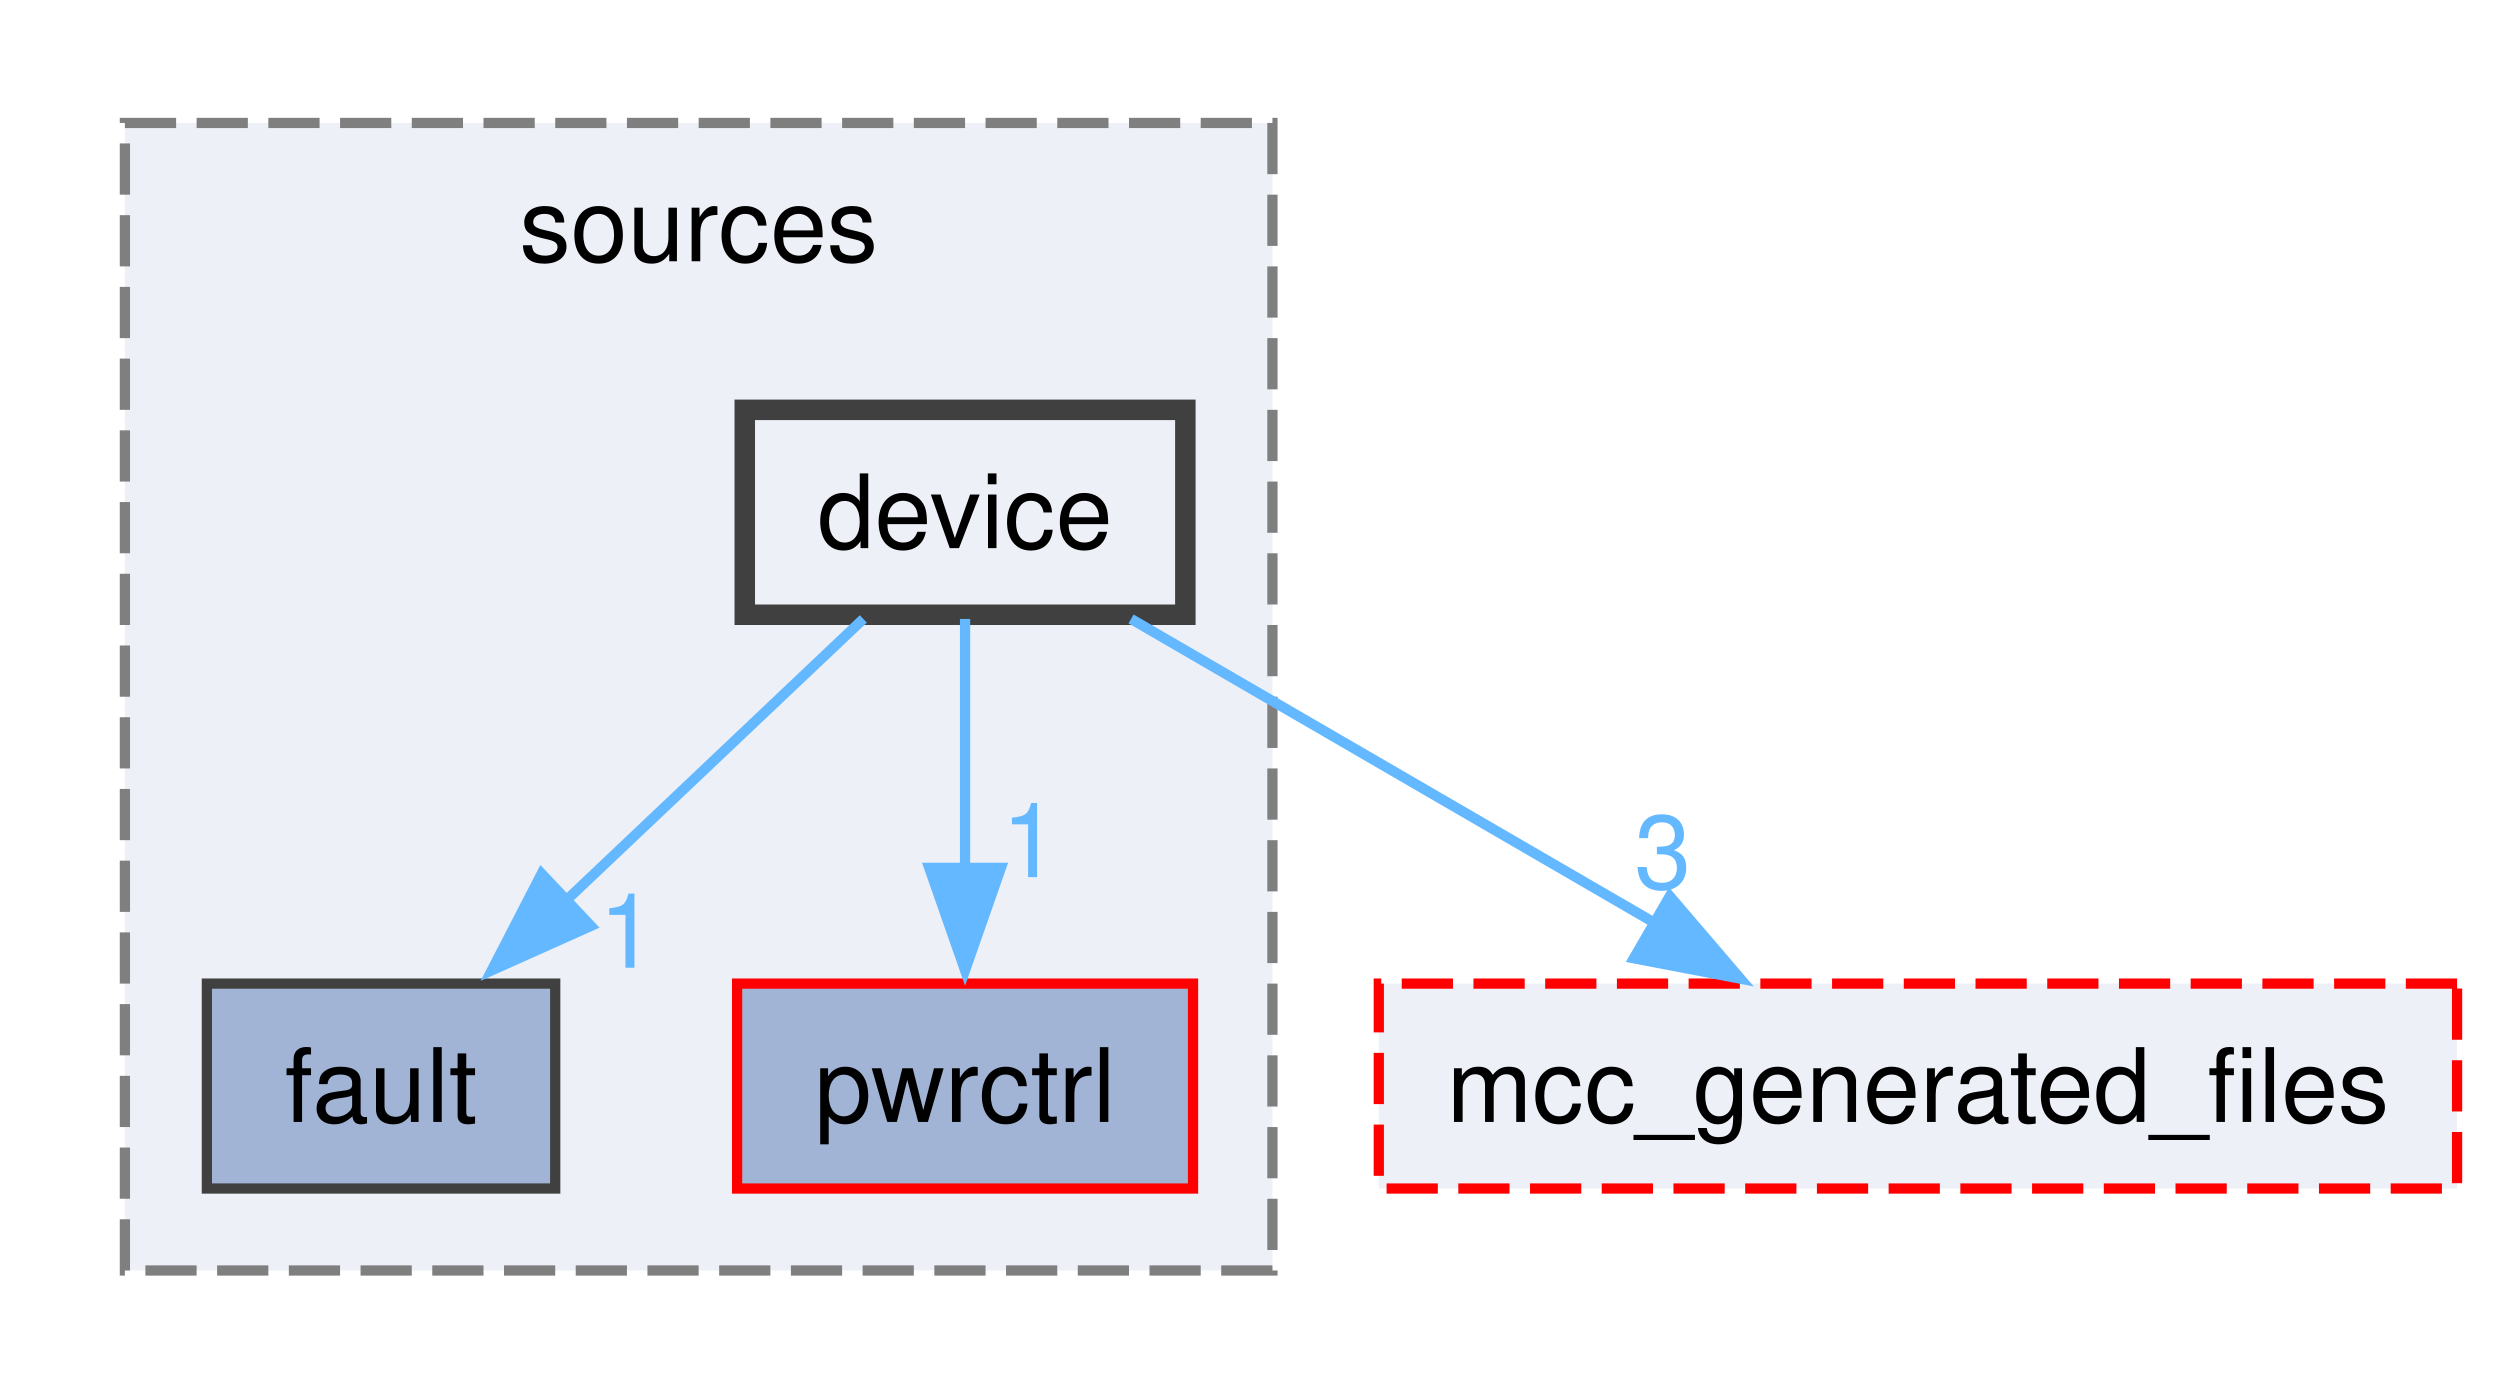
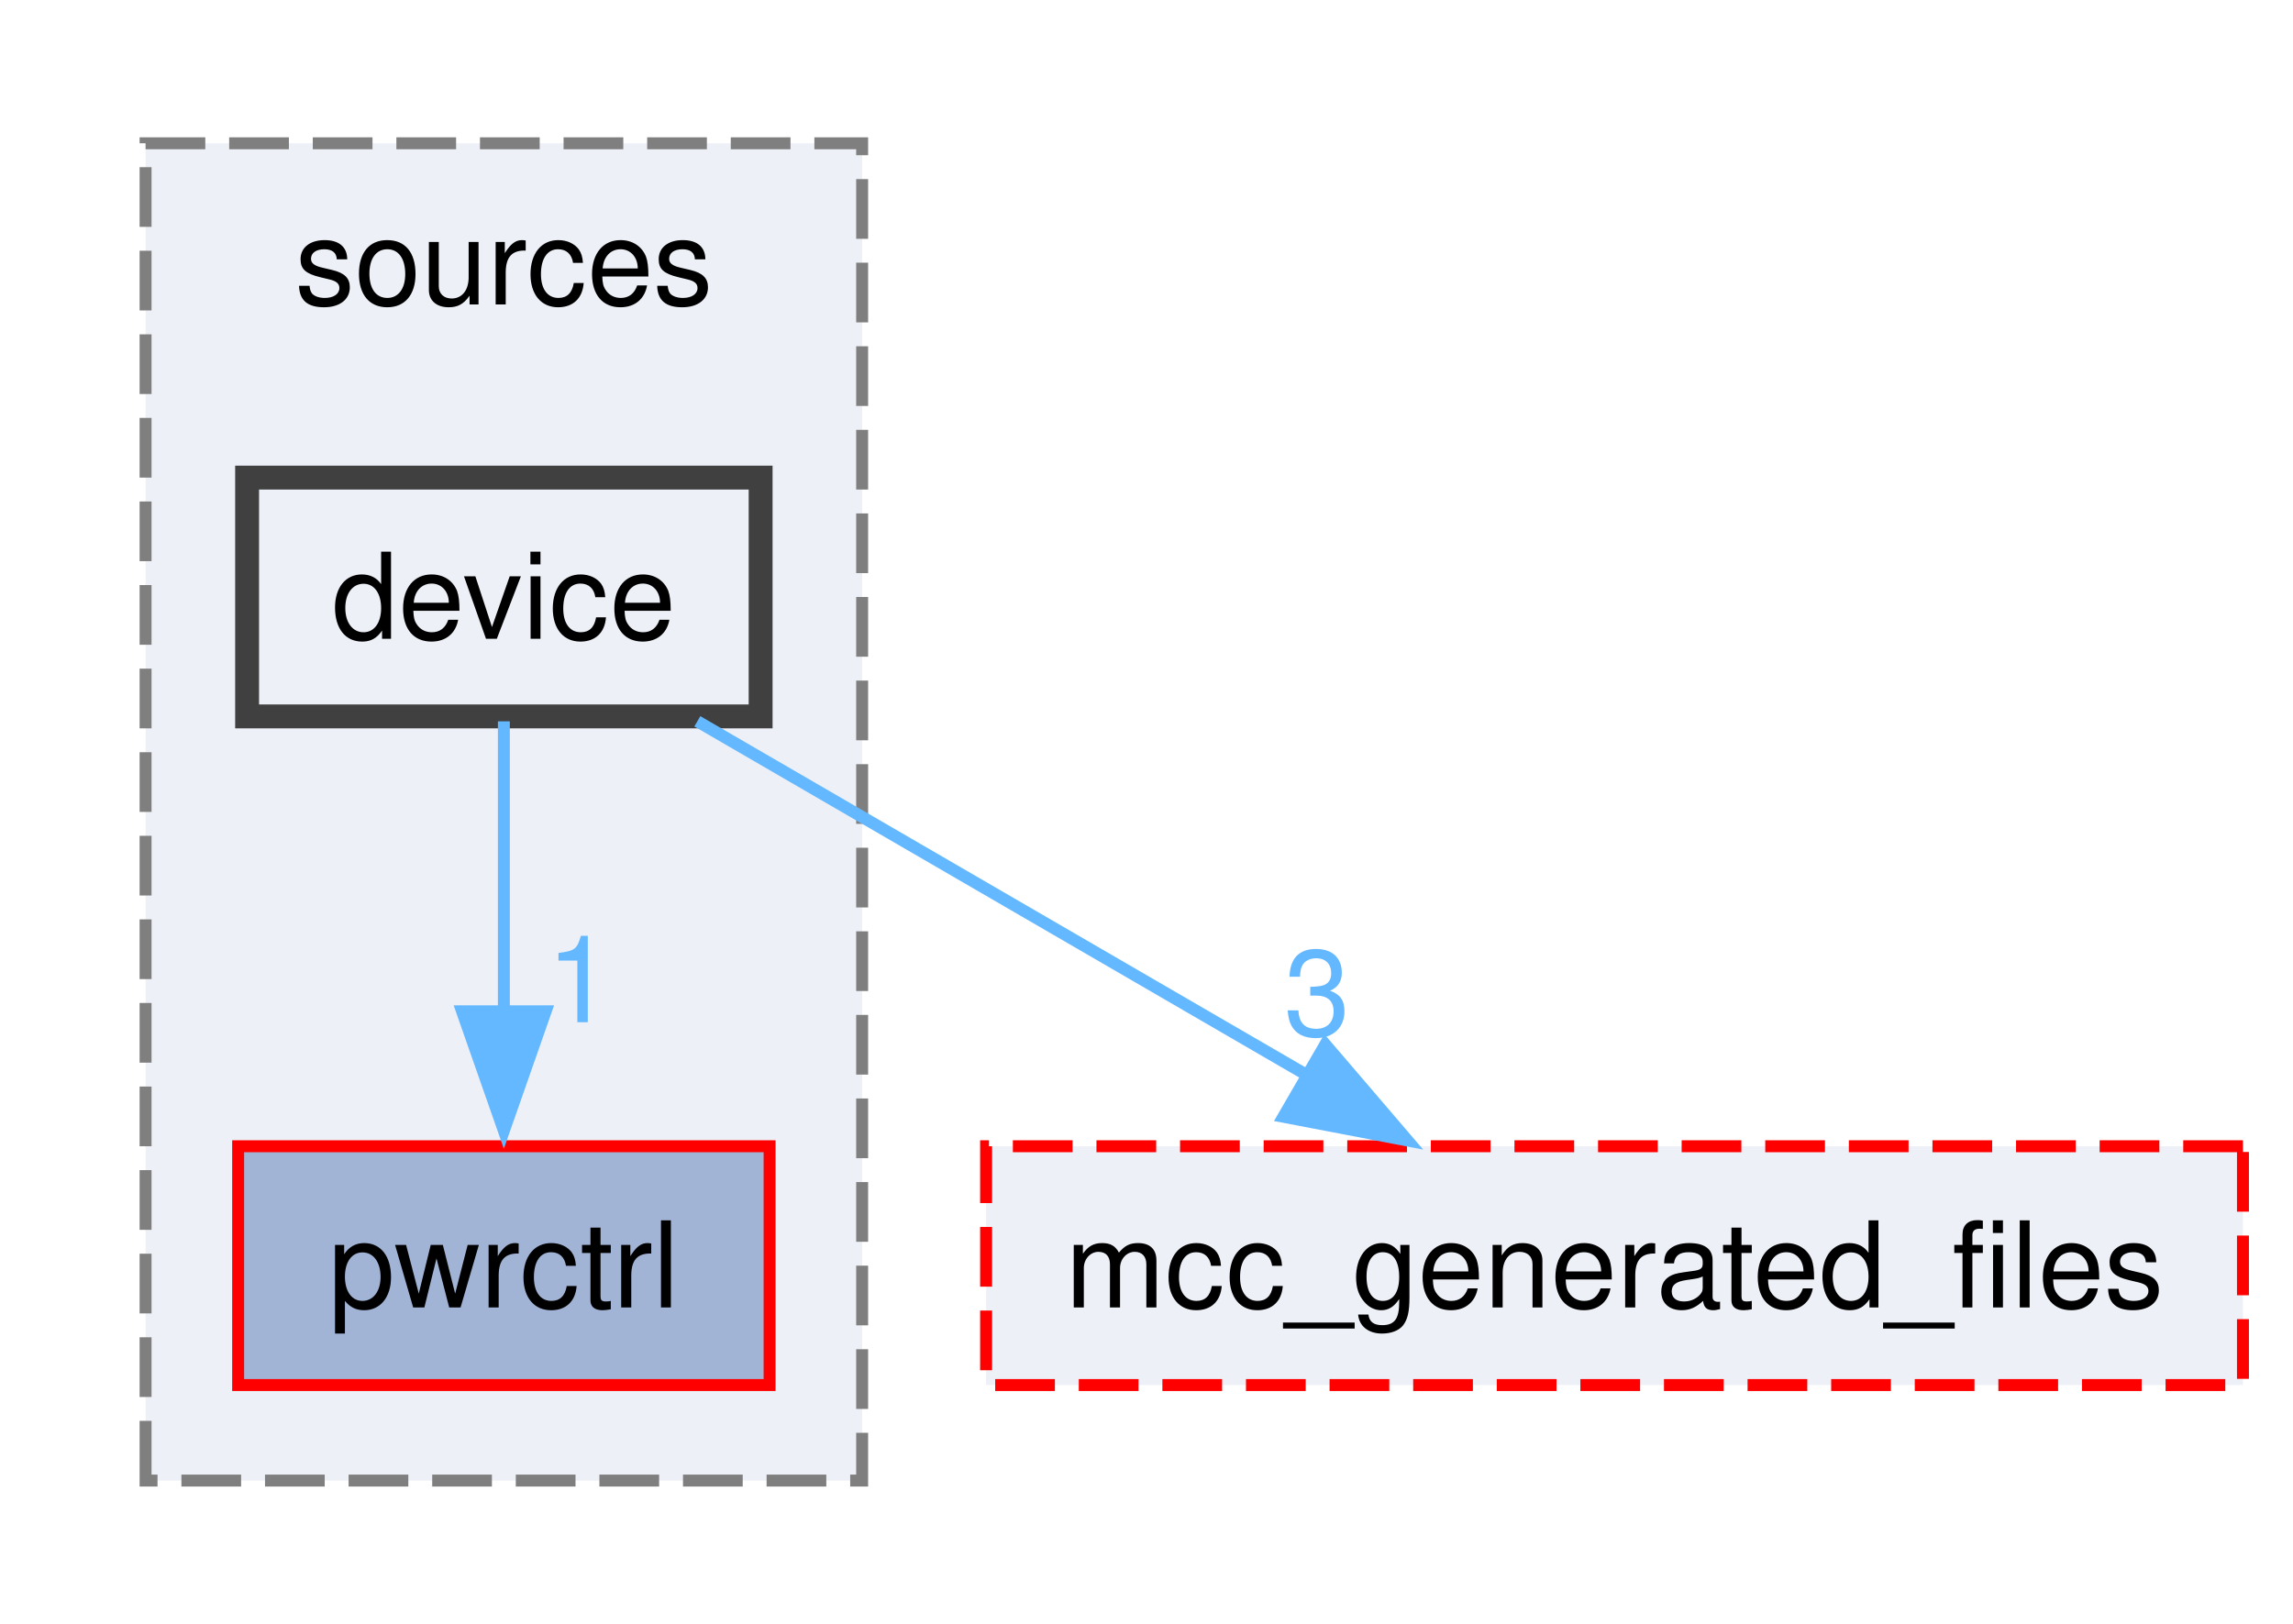
- <svg xmlns="http://www.w3.org/2000/svg" xmlns:xlink="http://www.w3.org/1999/xlink" width="244pt" height="136pt" viewBox="0.00 0.00 243.62 136.00">
+ <svg xmlns="http://www.w3.org/2000/svg" xmlns:xlink="http://www.w3.org/1999/xlink" width="192pt" height="136pt" viewBox="0.00 0.00 191.62 136.00">
  <g id="graph0" class="graph" transform="scale(1 1) rotate(0) translate(4 132)">
    <g id="clust1" class="cluster">
      <g id="a_clust1">
        <a xlink:href="dir_0c85c1034e829fcd1461f64b5ba79455.html" target="_top" xlink:title="sources">
-           <polygon fill="#edf0f7" stroke="#7f7f7f" stroke-dasharray="5,2" points="8,-8 8,-120 120,-120 120,-8 8,-8" />
-           <text text-anchor="middle" x="64" y="-106.5" font-family="Helvetica,sans-Serif" font-size="10.00">sources</text>
+           <polygon fill="#edf0f7" stroke="#7f7f7f" stroke-dasharray="5,2" points="8,-8 8,-120 68,-120 68,-8 8,-8" />
+           <text text-anchor="middle" x="38" y="-106.5" font-family="Helvetica,sans-Serif" font-size="10.00">sources</text>
        </a>
      </g>
    </g>
    <g id="node1" class="node">
      <g id="a_node1">
-         <a xlink:href="dir_06cf4eb54185625c35ddef42b22844f1.html" target="_top" xlink:title="fault">
-           <polygon fill="#a2b4d6" stroke="#404040" points="50,-36 16,-36 16,-16 50,-16 50,-36" />
-           <text text-anchor="middle" x="33" y="-22.5" font-family="Helvetica,sans-Serif" font-size="10.00">fault</text>
+         <a xlink:href="dir_bcf70896ed3e36f2db4975414825655f.html" target="_top" xlink:title="pwrctrl">
+           <polygon fill="#a2b4d6" stroke="red" points="60.25,-36 15.75,-36 15.75,-16 60.25,-16 60.25,-36" />
+           <text text-anchor="middle" x="38" y="-22.5" font-family="Helvetica,sans-Serif" font-size="10.00">pwrctrl</text>
        </a>
      </g>
    </g>
    <g id="node2" class="node">
      <g id="a_node2">
-         <a xlink:href="dir_bcf70896ed3e36f2db4975414825655f.html" target="_top" xlink:title="pwrctrl">
-           <polygon fill="#a2b4d6" stroke="red" points="112.25,-36 67.75,-36 67.75,-16 112.25,-16 112.25,-36" />
-           <text text-anchor="middle" x="90" y="-22.5" font-family="Helvetica,sans-Serif" font-size="10.00">pwrctrl</text>
+         <a xlink:href="dir_906bcbbe38848504ae53d9f2d85d0e5c.html" target="_top" xlink:title="device">
+           <polygon fill="#edf0f7" stroke="#404040" stroke-width="2" points="59.5,-92 16.5,-92 16.5,-72 59.5,-72 59.5,-92" />
+           <text text-anchor="middle" x="38" y="-78.5" font-family="Helvetica,sans-Serif" font-size="10.00">device</text>
+         </a>
+       </g>
+     </g>
+     <g id="edge1" class="edge">
+       <g id="a_edge1">
+         <a xlink:href="dir_000017_000029.html" target="_top">
+           <path fill="none" stroke="#63b8ff" d="M38,-71.59C38,-64.86 38,-55.53 38,-47.15" />
+           <polygon fill="#63b8ff" stroke="#63b8ff" points="41.5,-47.3 38,-37.3 34.5,-47.3 41.5,-47.3" />
+         </a>
+       </g>
+       <g id="a_edge1-headlabel">
+         <a xlink:href="dir_000017_000029.html" target="_top" xlink:title="1">
+           <text text-anchor="middle" x="44.34" y="-46.39" font-family="Helvetica,sans-Serif" font-size="10.00" fill="#63b8ff">1</text>
        </a>
      </g>
    </g>
    <g id="node3" class="node">
      <g id="a_node3">
-         <a xlink:href="dir_906bcbbe38848504ae53d9f2d85d0e5c.html" target="_top" xlink:title="device">
-           <polygon fill="#edf0f7" stroke="#404040" stroke-width="2" points="111.5,-92 68.5,-92 68.5,-72 111.5,-72 111.5,-92" />
-           <text text-anchor="middle" x="90" y="-78.5" font-family="Helvetica,sans-Serif" font-size="10.00">device</text>
-         </a>
-       </g>
-     </g>
-     <g id="edge1" class="edge">
-       <g id="a_edge1">
-         <a xlink:href="dir_000017_000022.html" target="_top">
-           <path fill="none" stroke="#63b8ff" d="M80.07,-71.59C71.98,-63.93 60.35,-52.91 50.68,-43.75" />
-           <polygon fill="#63b8ff" stroke="#63b8ff" points="53.48,-41.63 43.81,-37.3 48.67,-46.72 53.48,-41.63" />
-         </a>
-       </g>
-       <g id="a_edge1-headlabel">
-         <a xlink:href="dir_000017_000022.html" target="_top" xlink:title="1">
-           <text text-anchor="middle" x="57.04" y="-37.55" font-family="Helvetica,sans-Serif" font-size="10.00" fill="#63b8ff">1</text>
+         <a xlink:href="dir_c46d2619ca51eda3bcfbc029920b54e1.html" target="_top" xlink:title="mcc_generated_files">
+           <polygon fill="#edf0f7" stroke="red" stroke-dasharray="5,2" points="183.62,-36 78.38,-36 78.38,-16 183.62,-16 183.62,-36" />
+           <text text-anchor="middle" x="131" y="-22.5" font-family="Helvetica,sans-Serif" font-size="10.00">mcc_generated_files</text>
        </a>
      </g>
    </g>
    <g id="edge2" class="edge">
      <g id="a_edge2">
-         <a xlink:href="dir_000017_000029.html" target="_top">
-           <path fill="none" stroke="#63b8ff" d="M90,-71.59C90,-64.86 90,-55.53 90,-47.15" />
-           <polygon fill="#63b8ff" stroke="#63b8ff" points="93.5,-47.3 90,-37.3 86.5,-47.3 93.5,-47.3" />
+         <a xlink:href="dir_000017_000025.html" target="_top">
+           <path fill="none" stroke="#63b8ff" d="M54.2,-71.59C68.38,-63.36 89.22,-51.26 105.62,-41.74" />
+           <polygon fill="#63b8ff" stroke="#63b8ff" points="106.78,-44.53 113.67,-36.48 103.27,-38.47 106.78,-44.53" />
        </a>
      </g>
      <g id="a_edge2-headlabel">
-         <a xlink:href="dir_000017_000029.html" target="_top" xlink:title="1">
-           <text text-anchor="middle" x="96.34" y="-46.39" font-family="Helvetica,sans-Serif" font-size="10.00" fill="#63b8ff">1</text>
-         </a>
-       </g>
-     </g>
-     <g id="node4" class="node">
-       <g id="a_node4">
-         <a xlink:href="dir_c46d2619ca51eda3bcfbc029920b54e1.html" target="_top" xlink:title="mcc_generated_files">
-           <polygon fill="#edf0f7" stroke="red" stroke-dasharray="5,2" points="235.62,-36 130.38,-36 130.38,-16 235.62,-16 235.62,-36" />
-           <text text-anchor="middle" x="183" y="-22.5" font-family="Helvetica,sans-Serif" font-size="10.00">mcc_generated_files</text>
-         </a>
-       </g>
-     </g>
-     <g id="edge3" class="edge">
-       <g id="a_edge3">
-         <a xlink:href="dir_000017_000025.html" target="_top">
-           <path fill="none" stroke="#63b8ff" d="M106.2,-71.59C120.38,-63.36 141.22,-51.26 157.62,-41.74" />
-           <polygon fill="#63b8ff" stroke="#63b8ff" points="158.78,-44.53 165.67,-36.48 155.27,-38.47 158.78,-44.53" />
-         </a>
-       </g>
-       <g id="a_edge3-headlabel">
        <a xlink:href="dir_000017_000025.html" target="_top" xlink:title="3">
-           <text text-anchor="middle" x="158.1" y="-45.29" font-family="Helvetica,sans-Serif" font-size="10.00" fill="#63b8ff">3</text>
+           <text text-anchor="middle" x="106.1" y="-45.29" font-family="Helvetica,sans-Serif" font-size="10.00" fill="#63b8ff">3</text>
        </a>
      </g>
    </g>
  </g>
</svg>
